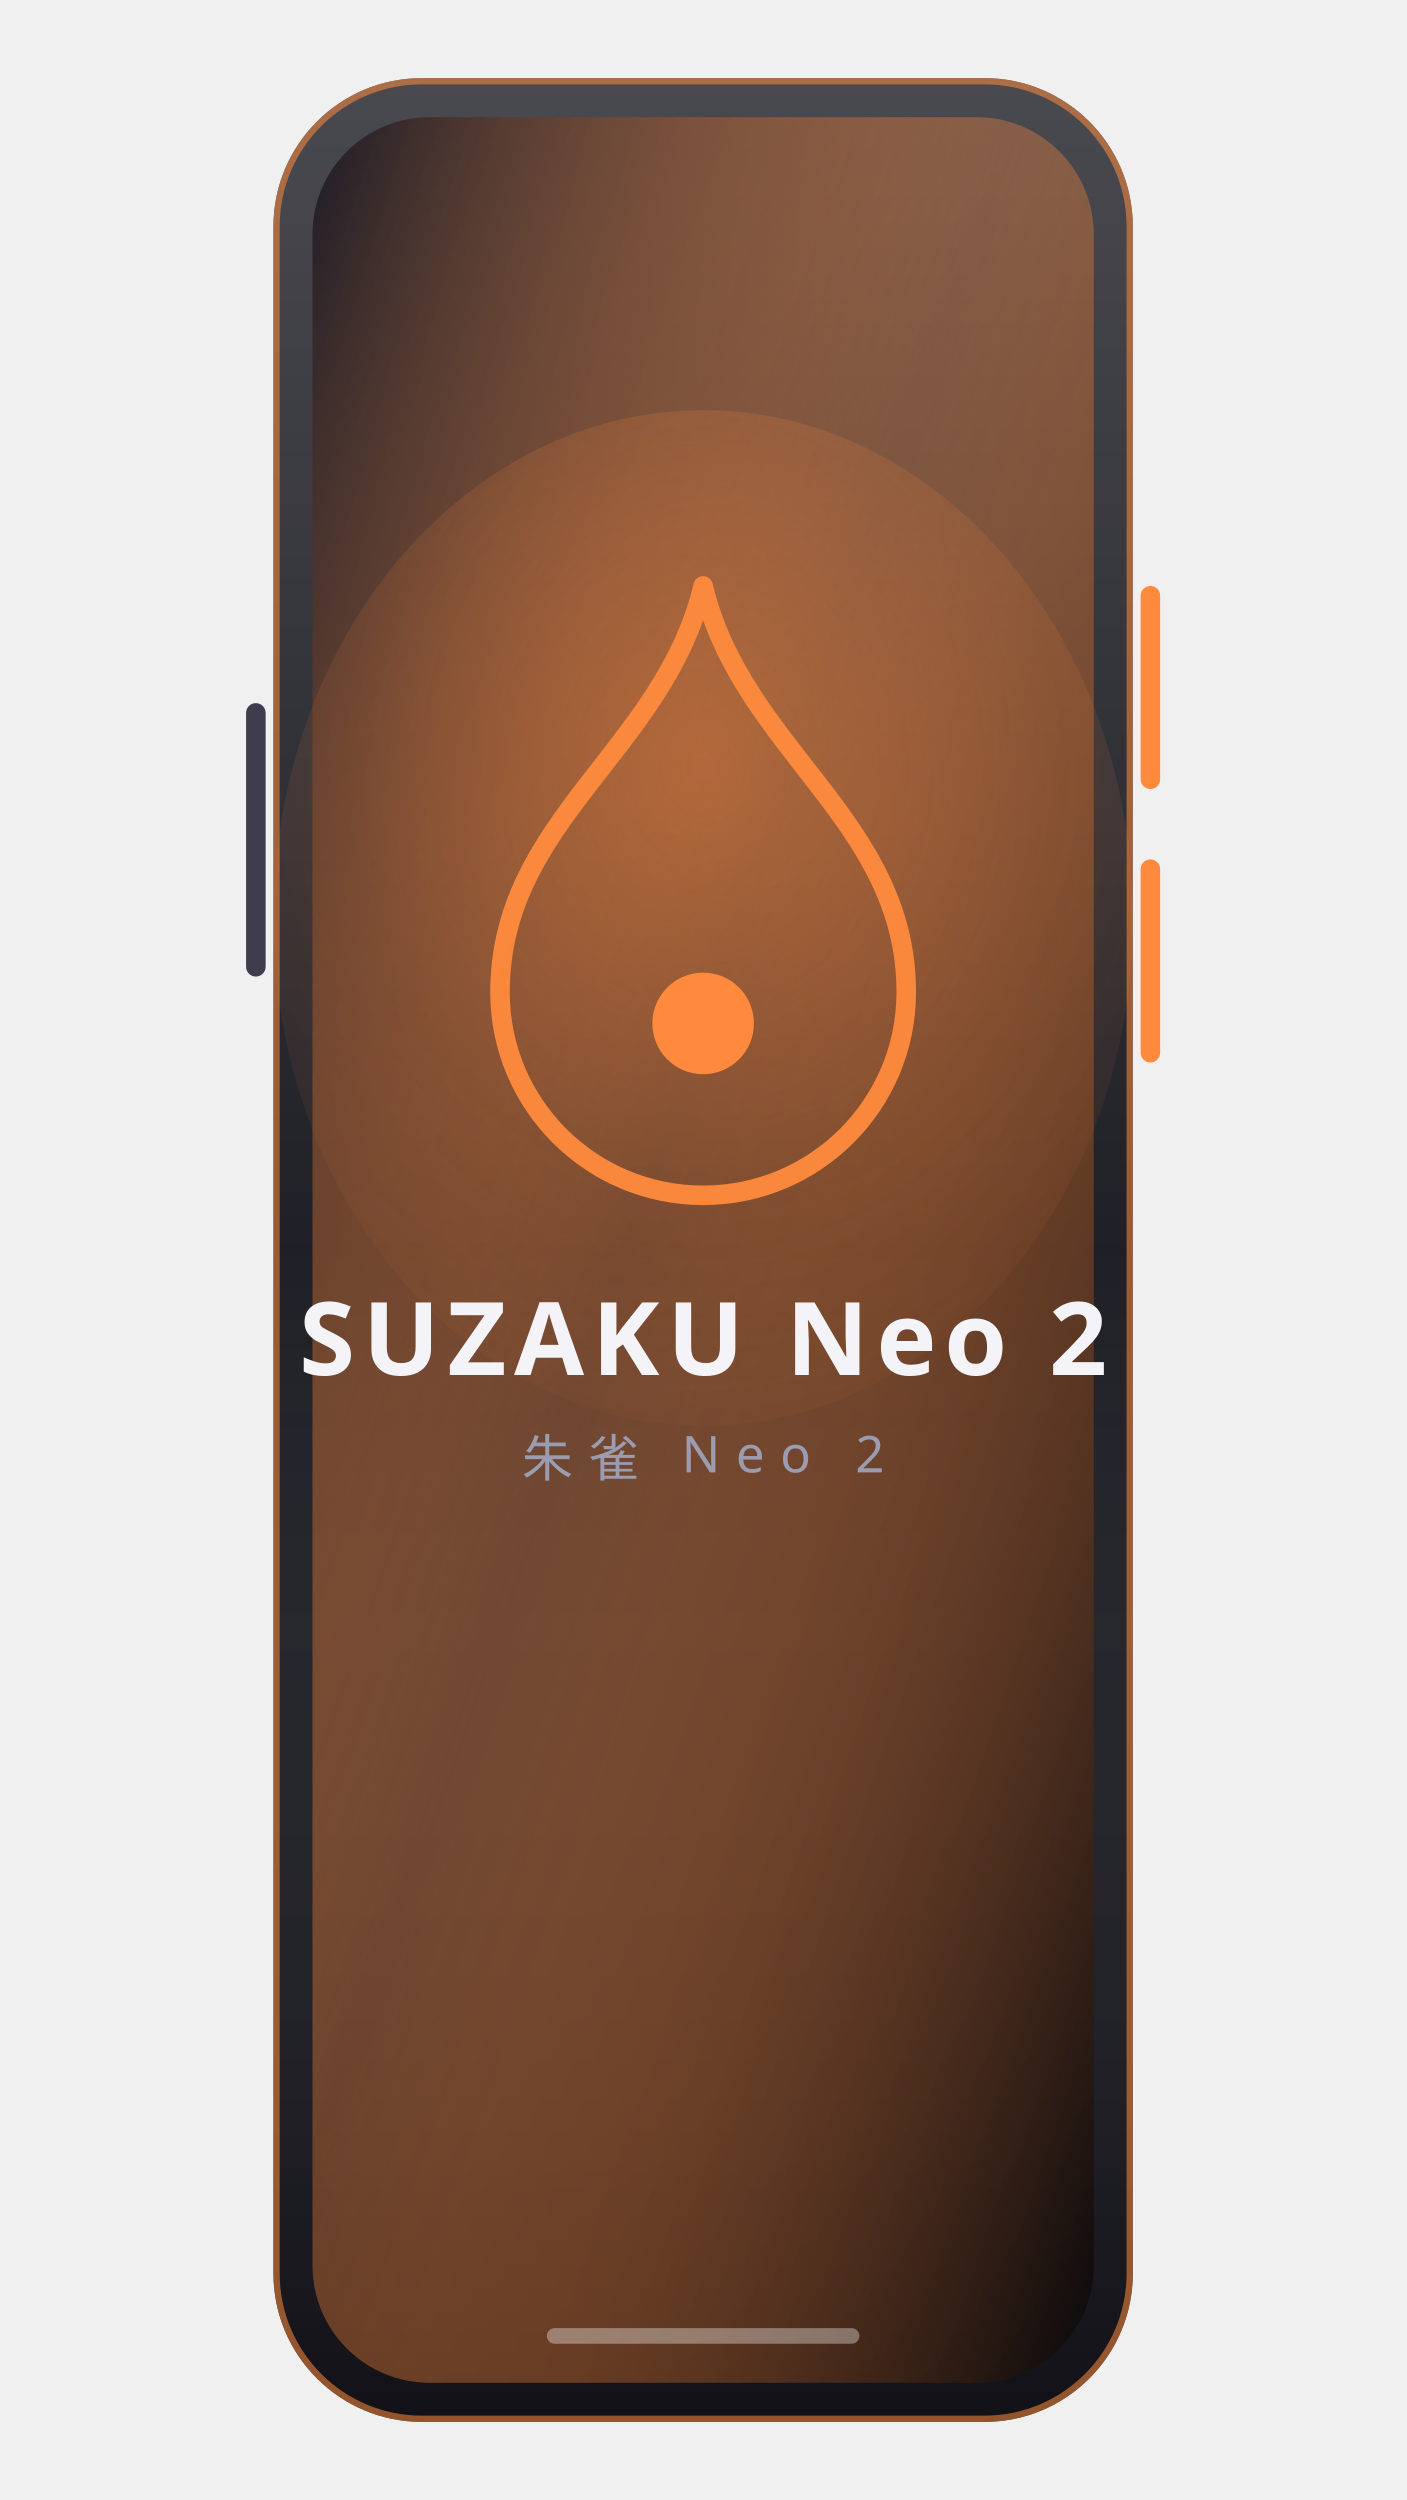
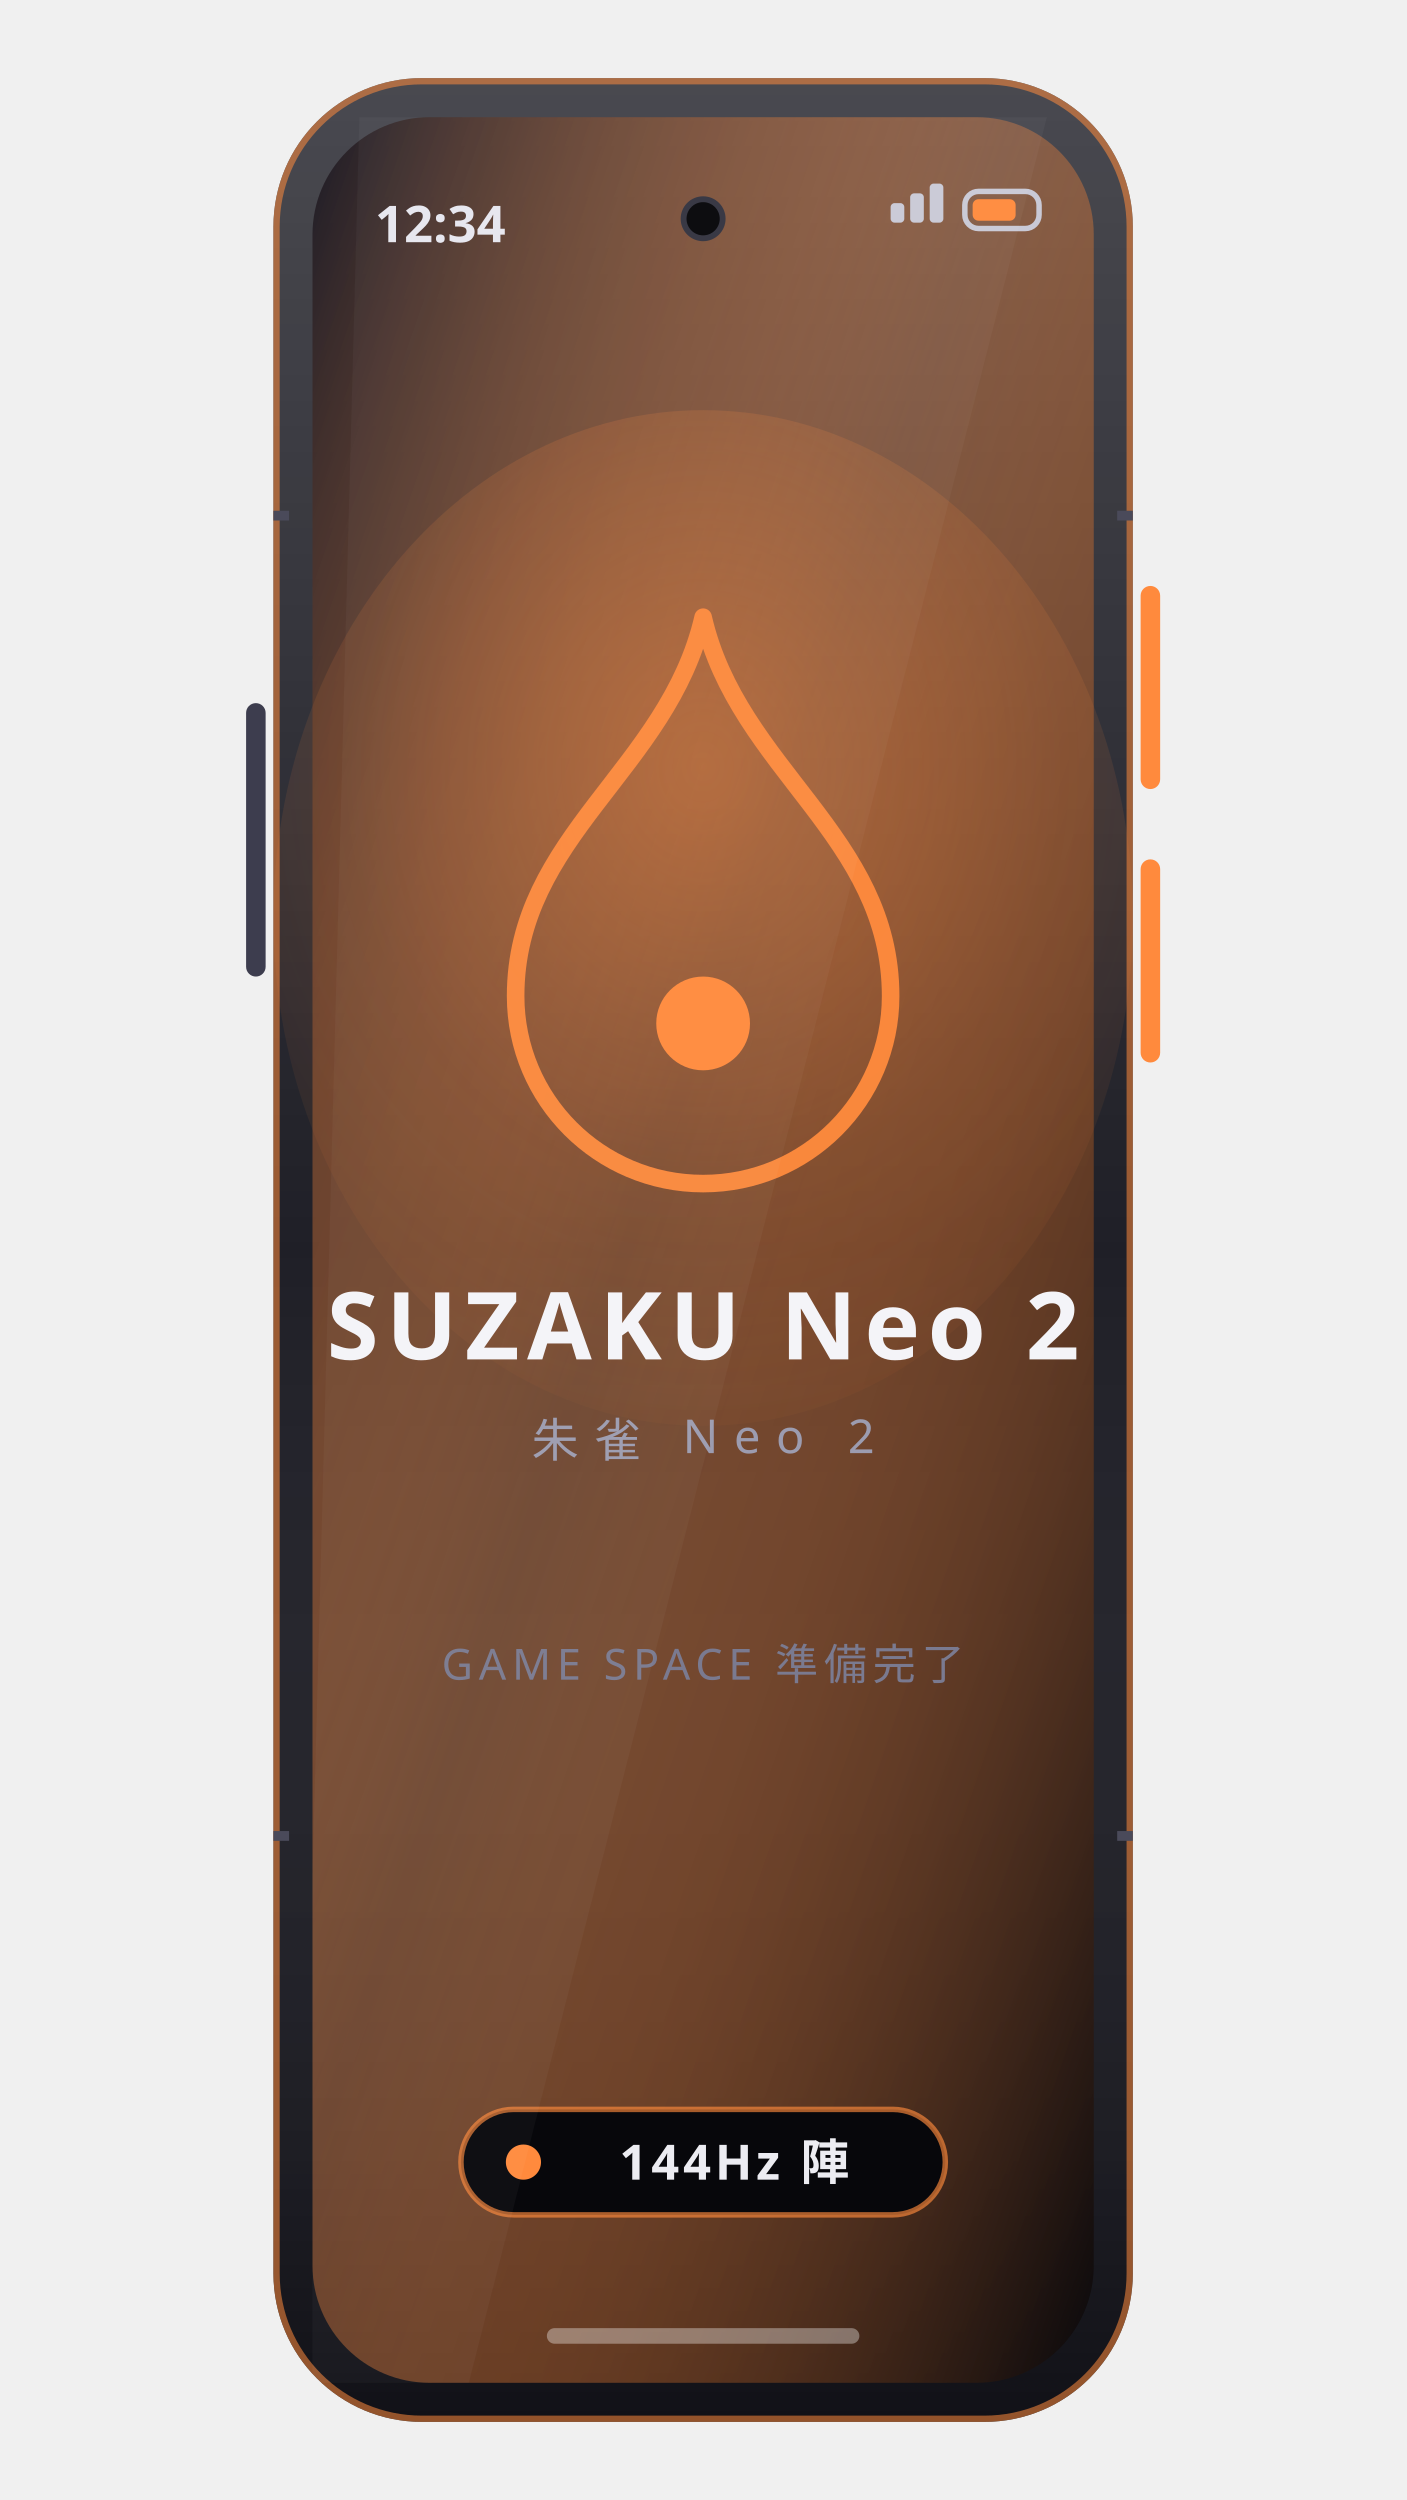
<svg xmlns="http://www.w3.org/2000/svg" viewBox="0 0 360 640" role="img" aria-label="SUZAKU Neo 2">
  <defs>
    <linearGradient id="scrneo20" x1="0" y1="0" x2="1" y2="1">
      <stop offset="0" stop-color="#1b1b26" />
      <stop offset="0.45" stop-color="#ff8a3d" stop-opacity="0.34" />
      <stop offset="1" stop-color="#07070b" />
    </linearGradient>
    <radialGradient id="flareneo20" cx="0.5" cy="0.35" r="0.75">
      <stop offset="0" stop-color="#ff8a3d" stop-opacity="0.42" />
      <stop offset="0.55" stop-color="#ff8a3d" stop-opacity="0.12" />
      <stop offset="1" stop-color="#ff8a3d" stop-opacity="0" />
    </radialGradient>
    <linearGradient id="metalneo20" x1="0" y1="0" x2="0" y2="1">
      <stop offset="0" stop-color="#ffffff" stop-opacity="0.22" />
      <stop offset="0.5" stop-color="#ffffff" stop-opacity="0.04" />
      <stop offset="1" stop-color="#000000" stop-opacity="0.25" />
    </linearGradient>
  </defs>
  <rect x="70" y="20" width="220" height="600" rx="38" fill="#16161e" />
  <rect x="70" y="20" width="220" height="600" rx="38" fill="url(#metalneo20)" />
  <rect x="70.8" y="20.8" width="218.4" height="598.4" rx="37.2" fill="none" stroke="#ff8a3d" stroke-opacity="0.55" stroke-width="1.6" />
+   <path d="M70 132 h4 M70 470 h4 M286 132 h4 M286 470 h4" stroke="#4a4a5a" stroke-width="2.5" />
  <rect x="80" y="30" width="200" height="580" rx="30" fill="url(#scrneo20)" />
  <ellipse cx="180" cy="235" rx="110" ry="130" fill="url(#flareneo20)" />
-   <path d="M180 150 c-10 42 -52 60 -52 104 a52 52 0 0 0 104 0 c0 -44 -42 -62 -52 -104z" fill="none" stroke="#ff8a3d" stroke-width="5" stroke-linejoin="round" opacity="0.95" />
-   <circle cx="180" cy="262" r="13" fill="#ff8a3d" />
-   <text x="180" y="352" font-family="'Noto Sans JP',sans-serif" font-size="26" font-weight="800" fill="#f4f4f8" text-anchor="middle" letter-spacing="2">SUZAKU Neo 2</text>
-   <text x="180" y="378" font-family="'Noto Sans JP',sans-serif" font-size="13" fill="#9c9cb0" text-anchor="middle" letter-spacing="4">朱雀 Neo 2</text>
+   <circle cx="180" cy="56" r="5" fill="#050508" stroke="#33333f" stroke-width="1.5" />
+   <text x="96" y="62" font-family="'Noto Sans JP',sans-serif" font-size="13" font-weight="700" fill="#e6e6ee">12:34</text>
+   <rect x="228" y="52" width="3.5" height="5" rx="1" fill="#c9c9d6" />
+   <rect x="233" y="49.5" width="3.5" height="7.5" rx="1" fill="#c9c9d6" />
+   <rect x="238" y="47" width="3.5" height="10" rx="1" fill="#c9c9d6" />
+   <rect x="247" y="49" width="19" height="9.5" rx="3.5" fill="none" stroke="#c9c9d6" stroke-width="1.4" />
+   <rect x="249" y="51" width="11" height="5.5" rx="1.5" fill="#ff8a3d" />
+   <path d="M180 158 c-9 39 -48 56 -48 97 a48 48 0 0 0 96 0 c0 -41 -39 -58 -48 -97z" fill="none" stroke="#ff8a3d" stroke-width="4.5" stroke-linejoin="round" opacity="0.95" />
+   <circle cx="180" cy="262" r="12" fill="#ff8a3d" />
+   <text x="180" y="348" font-family="'Noto Sans JP',sans-serif" font-size="24" font-weight="800" fill="#f4f4f8" text-anchor="middle" letter-spacing="2">SUZAKU Neo 2</text>
+   <text x="180" y="373" font-family="'Noto Sans JP',sans-serif" font-size="12" fill="#9c9cb0" text-anchor="middle" letter-spacing="4">朱雀 Neo 2</text>
+   <text x="180" y="430" font-family="'Noto Sans JP',sans-serif" font-size="11" fill="#7a7a90" text-anchor="middle" letter-spacing="1.5">GAME SPACE 準備完了</text>
+   <rect x="118" y="540" width="124" height="27" rx="13.5" fill="#07070b" stroke="#ff8a3d" stroke-opacity="0.65" stroke-width="1.4" />
+   <circle cx="134" cy="553.5" r="4.5" fill="#ff8a3d" />
+   <text x="188" y="558" font-family="'Noto Sans JP',sans-serif" font-size="12.5" font-weight="700" fill="#ececf2" text-anchor="middle" letter-spacing="1">144Hz 陣</text>
  <rect x="140" y="596" width="80" height="4" rx="2" fill="#ffffff" opacity="0.35" />
+   <path d="M92 30 L268 30 L120 610 L80 610 L80 480 Z" fill="#ffffff" opacity="0.035" />
  <rect x="292" y="150" width="5" height="52" rx="2.5" fill="#ff8a3d" />
  <rect x="292" y="220" width="5" height="52" rx="2.5" fill="#ff8a3d" />
  <rect x="63" y="180" width="5" height="70" rx="2.5" fill="#3d3d4e" />
</svg>
